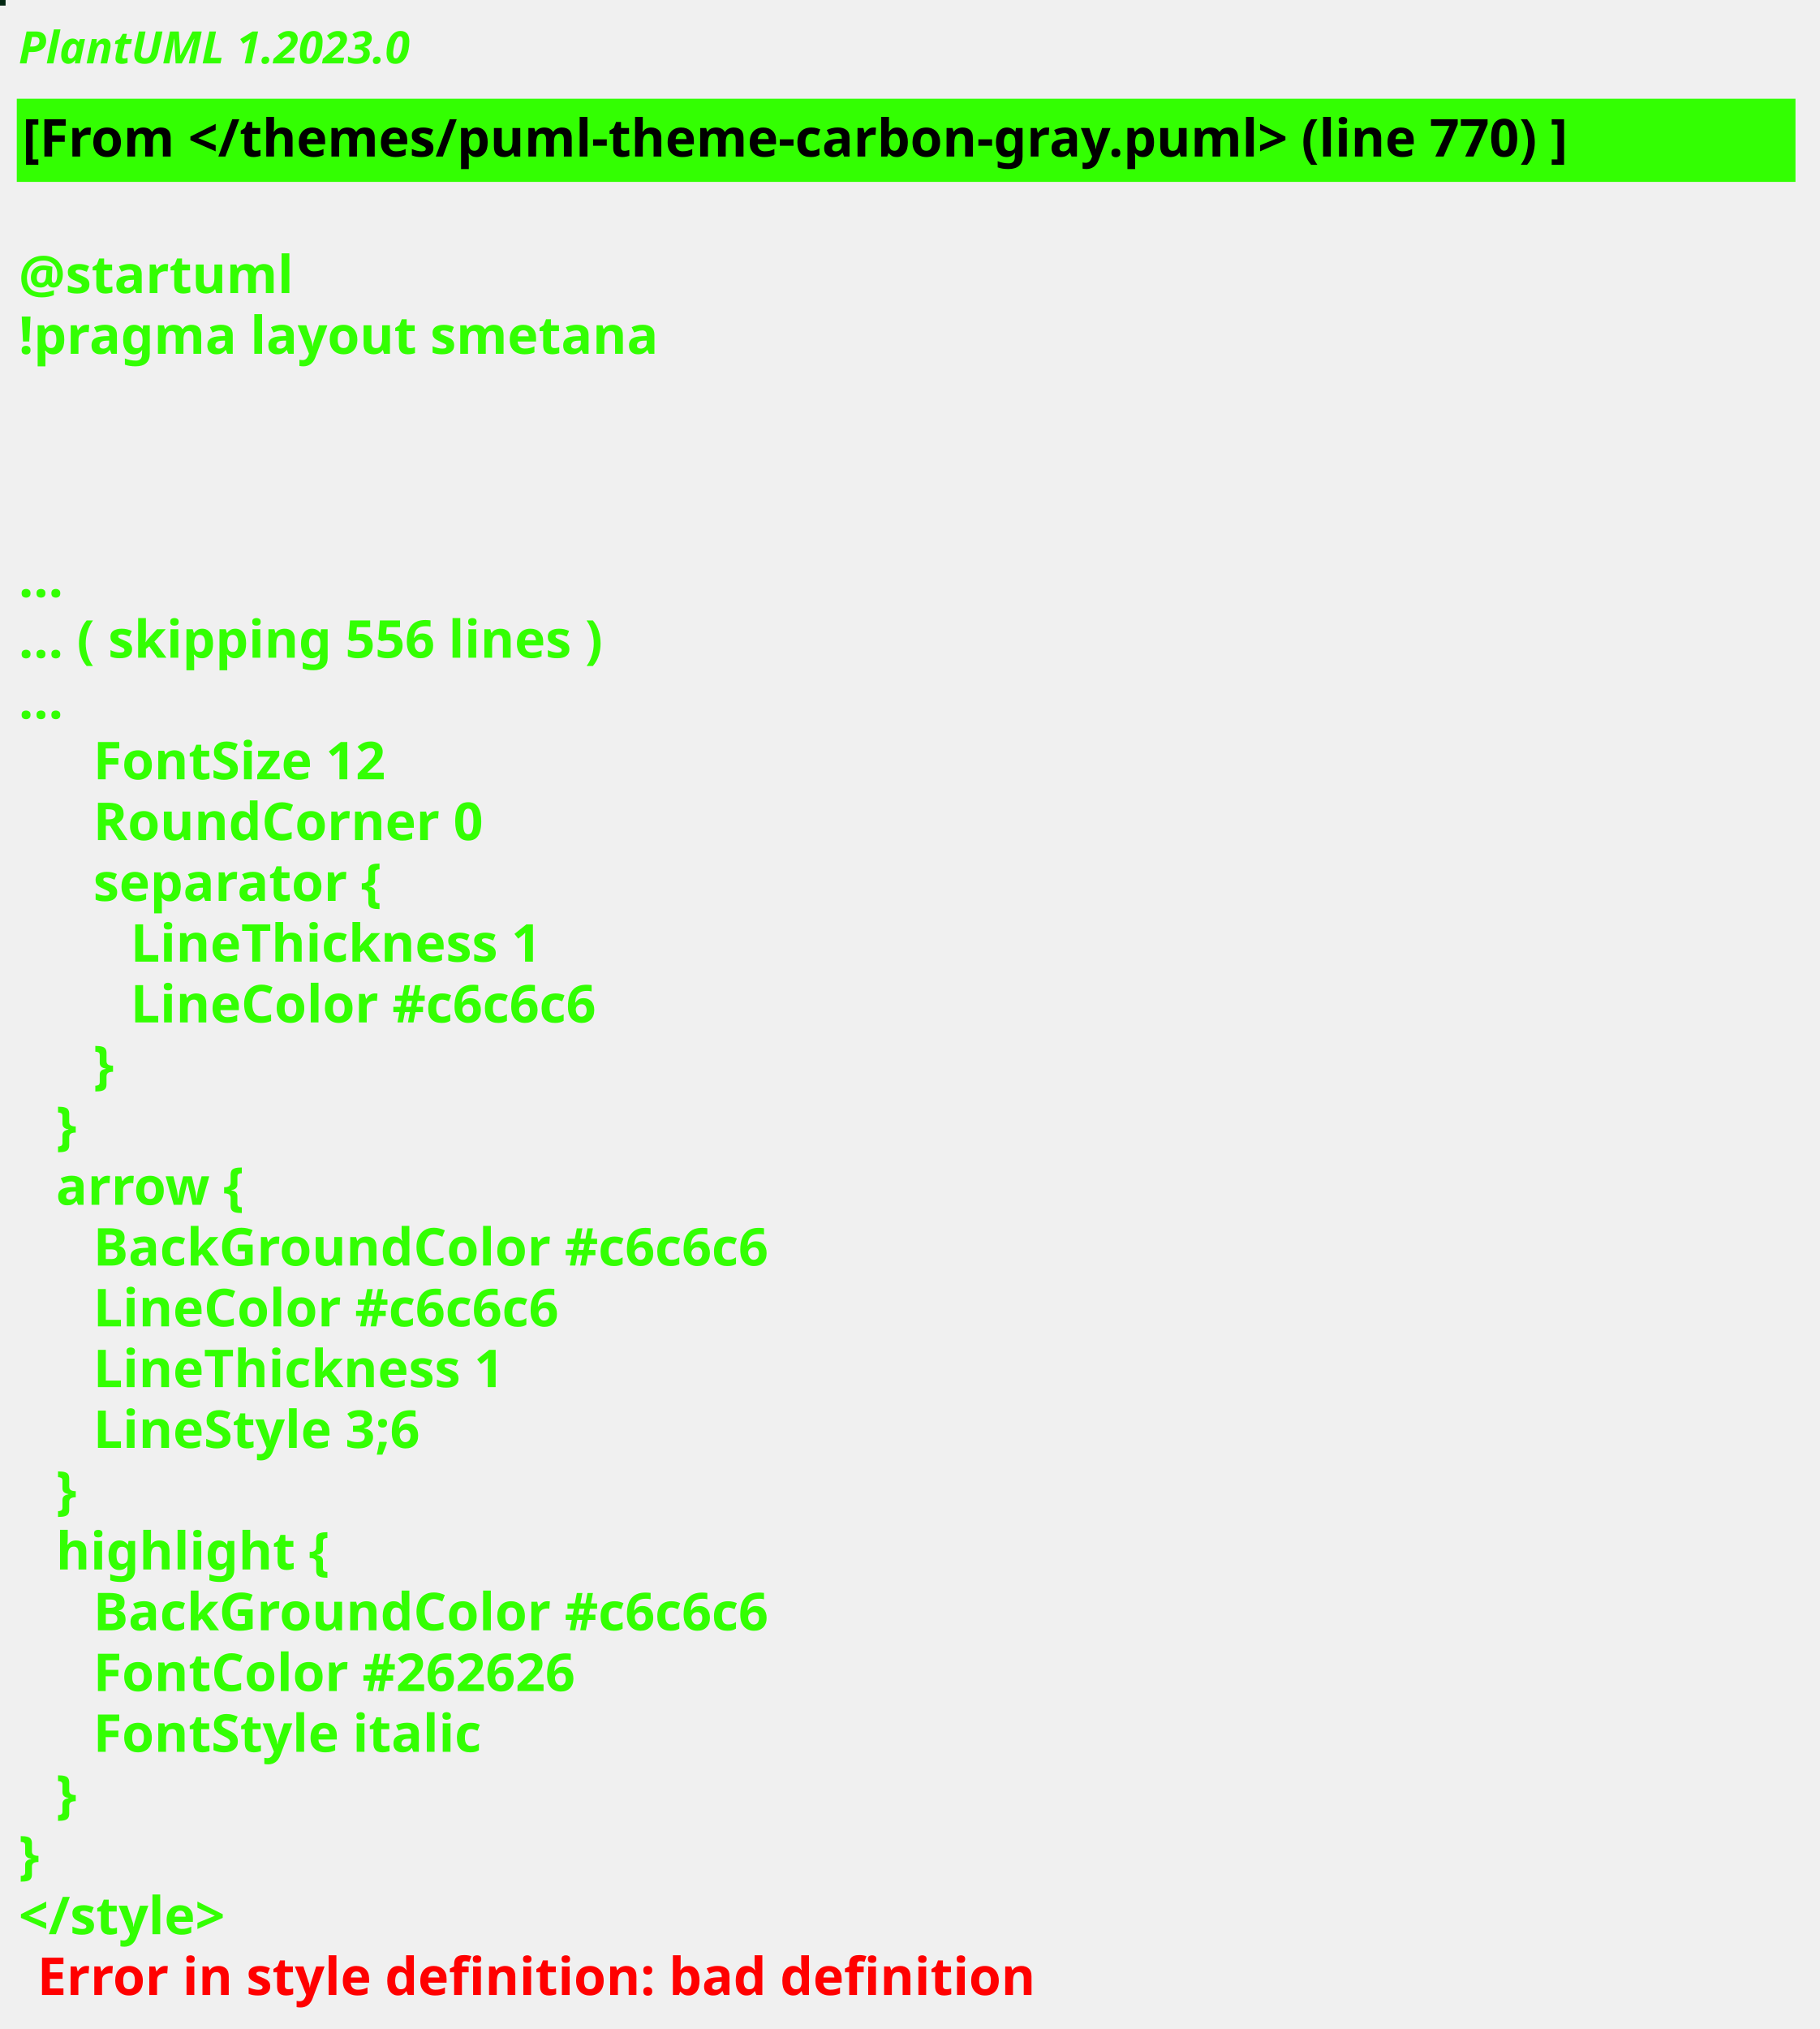
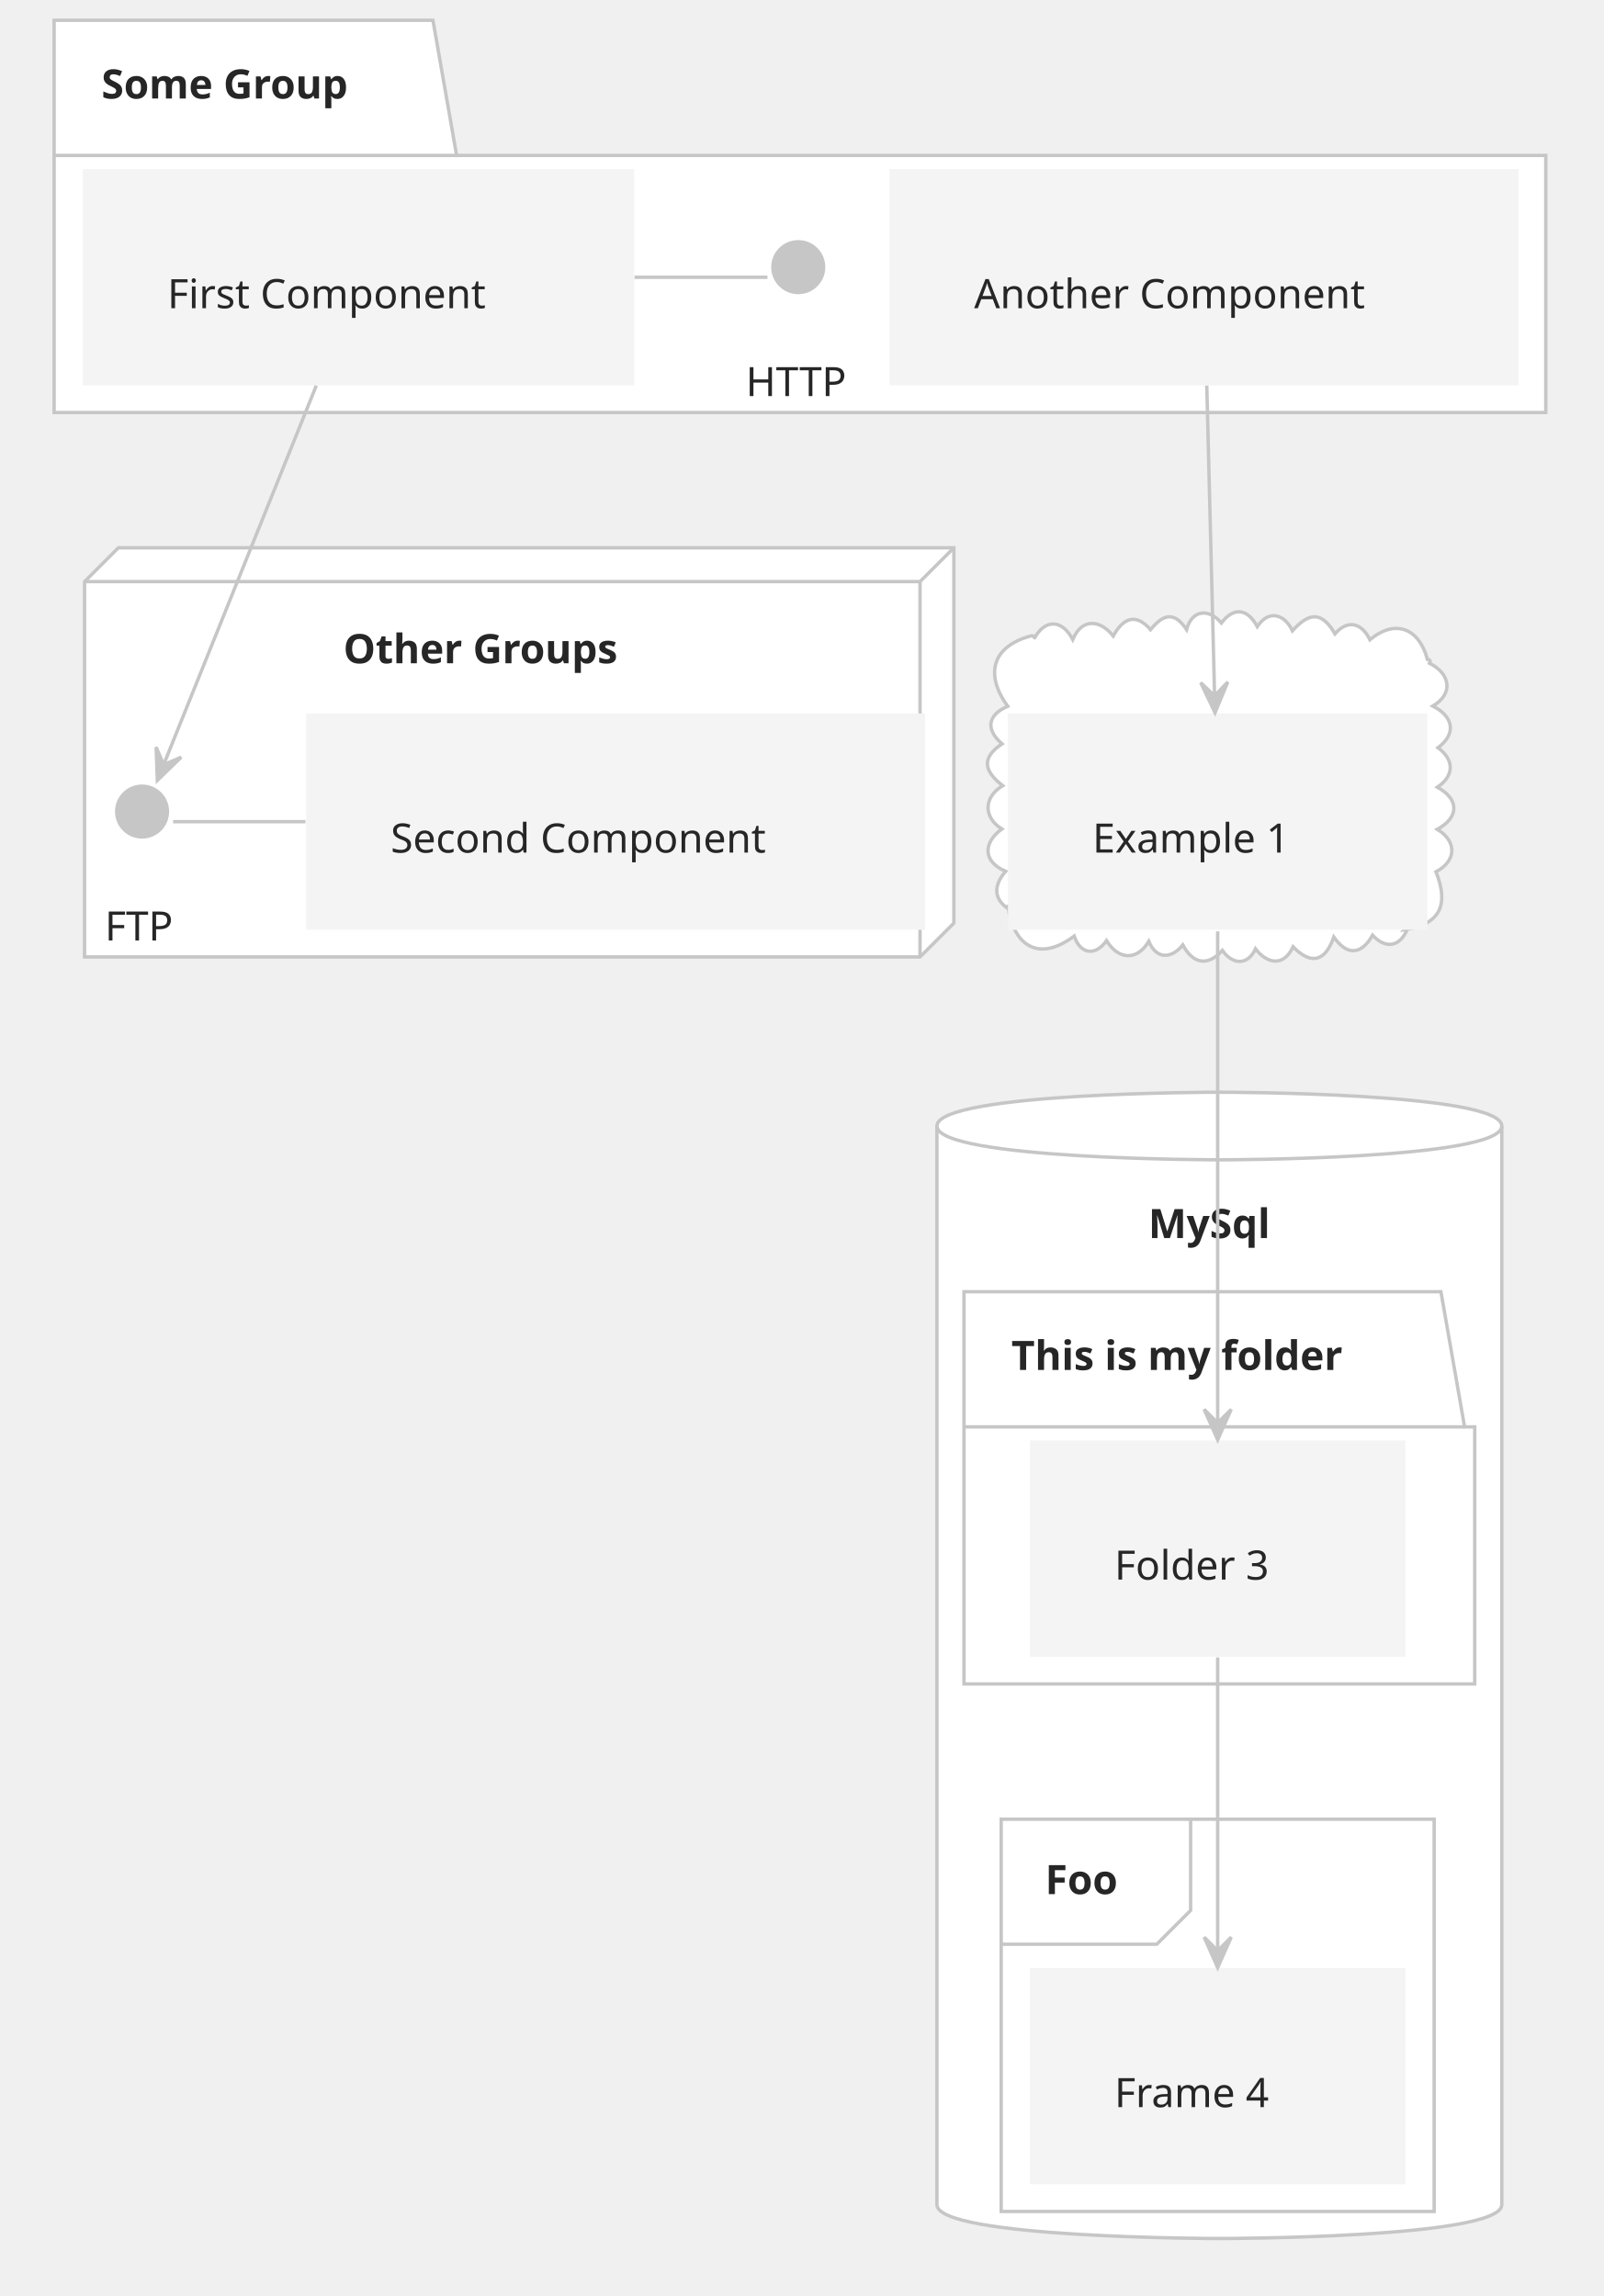
- <svg xmlns="http://www.w3.org/2000/svg" contentStyleType="text/css" height="544px" preserveAspectRatio="none" style="width:488px;height:544px;background:#000000;" version="1.1" viewBox="0 0 488 544" width="488px" zoomAndPan="magnify">
+ <svg xmlns="http://www.w3.org/2000/svg" contentStyleType="text/css" height="679px" preserveAspectRatio="none" style="width:474px;height:679px;" version="1.1" viewBox="0 0 474 679" width="474px" zoomAndPan="magnify">
  <defs />
  <g>
-     <rect fill="#032712" height="1" style="stroke:#032712;stroke-width:1.0;" width="1" x="0" y="0" />
-     <text fill="#33FF02" font-family="sans-serif" font-size="12" font-style="italic" font-weight="bold" lengthAdjust="spacing" textLength="127" x="5" y="17">PlantUML 1.2023.0</text>
-     <rect fill="#33FF02" height="21.297" style="stroke:#33FF02;stroke-width:1.0;" width="476" x="5" y="26.969" />
-     <text fill="#000000" font-family="sans-serif" font-size="14" font-weight="bold" lengthAdjust="spacing" textLength="474" x="6" y="41.969">[From &lt;/themes/puml-theme-carbon-gray.puml&gt; (line 770) ]</text>
-     <text fill="#33FF02" font-family="sans-serif" font-size="14" font-weight="bold" lengthAdjust="spacing" textLength="5" x="5" y="62.266"> </text>
-     <text fill="#33FF02" font-family="sans-serif" font-size="14" font-weight="bold" lengthAdjust="spacing" textLength="79" x="5" y="78.562">@startuml</text>
-     <text fill="#33FF02" font-family="sans-serif" font-size="14" font-weight="bold" lengthAdjust="spacing" textLength="190" x="5" y="94.859">!pragma layout smetana</text>
-     <text fill="#33FF02" font-family="sans-serif" font-size="14" font-weight="bold" lengthAdjust="spacing" textLength="5" x="5" y="111.156"> </text>
-     <text fill="#33FF02" font-family="sans-serif" font-size="14" font-weight="bold" lengthAdjust="spacing" textLength="5" x="5" y="127.453"> </text>
-     <text fill="#33FF02" font-family="sans-serif" font-size="14" font-weight="bold" lengthAdjust="spacing" textLength="5" x="5" y="143.75"> </text>
-     <text fill="#33FF02" font-family="sans-serif" font-size="14" font-weight="bold" lengthAdjust="spacing" textLength="15" x="5" y="160.047">...</text>
-     <text fill="#33FF02" font-family="sans-serif" font-size="14" font-weight="bold" lengthAdjust="spacing" textLength="185" x="5" y="176.344">... ( skipping 556 lines )</text>
-     <text fill="#33FF02" font-family="sans-serif" font-size="14" font-weight="bold" lengthAdjust="spacing" textLength="15" x="5" y="192.641">...</text>
-     <text fill="#33FF02" font-family="sans-serif" font-size="14" font-weight="bold" lengthAdjust="spacing" textLength="93" x="25" y="208.938">FontSize 12</text>
-     <text fill="#33FF02" font-family="sans-serif" font-size="14" font-weight="bold" lengthAdjust="spacing" textLength="120" x="25" y="225.234">RoundCorner 0</text>
-     <text fill="#33FF02" font-family="sans-serif" font-size="14" font-weight="bold" lengthAdjust="spacing" textLength="92" x="25" y="241.531">separator {</text>
-     <text fill="#33FF02" font-family="sans-serif" font-size="14" font-weight="bold" lengthAdjust="spacing" textLength="128" x="35" y="257.828">LineThickness 1</text>
-     <text fill="#33FF02" font-family="sans-serif" font-size="14" font-weight="bold" lengthAdjust="spacing" textLength="149" x="35" y="274.125">LineColor #c6c6c6</text>
-     <text fill="#33FF02" font-family="sans-serif" font-size="14" font-weight="bold" lengthAdjust="spacing" textLength="10" x="25" y="290.422">}</text>
-     <text fill="#33FF02" font-family="sans-serif" font-size="14" font-weight="bold" lengthAdjust="spacing" textLength="10" x="15" y="306.719">}</text>
-     <text fill="#33FF02" font-family="sans-serif" font-size="14" font-weight="bold" lengthAdjust="spacing" textLength="62" x="15" y="323.016">arrow {</text>
-     <text fill="#33FF02" font-family="sans-serif" font-size="14" font-weight="bold" lengthAdjust="spacing" textLength="212" x="25" y="339.312">BackGroundColor #c6c6c6</text>
-     <text fill="#33FF02" font-family="sans-serif" font-size="14" font-weight="bold" lengthAdjust="spacing" textLength="149" x="25" y="355.609">LineColor #c6c6c6</text>
-     <text fill="#33FF02" font-family="sans-serif" font-size="14" font-weight="bold" lengthAdjust="spacing" textLength="128" x="25" y="371.906">LineThickness 1</text>
-     <text fill="#33FF02" font-family="sans-serif" font-size="14" font-weight="bold" lengthAdjust="spacing" textLength="103" x="25" y="388.203">LineStyle 3;6</text>
-     <text fill="#33FF02" font-family="sans-serif" font-size="14" font-weight="bold" lengthAdjust="spacing" textLength="10" x="15" y="404.5">}</text>
-     <text fill="#33FF02" font-family="sans-serif" font-size="14" font-weight="bold" lengthAdjust="spacing" textLength="83" x="15" y="420.797">highlight {</text>
-     <text fill="#33FF02" font-family="sans-serif" font-size="14" font-weight="bold" lengthAdjust="spacing" textLength="212" x="25" y="437.094">BackGroundColor #c6c6c6</text>
-     <text fill="#33FF02" font-family="sans-serif" font-size="14" font-weight="bold" lengthAdjust="spacing" textLength="154" x="25" y="453.391">FontColor #262626</text>
-     <text fill="#33FF02" font-family="sans-serif" font-size="14" font-weight="bold" lengthAdjust="spacing" textLength="115" x="25" y="469.688">FontStyle italic</text>
-     <text fill="#33FF02" font-family="sans-serif" font-size="14" font-weight="bold" lengthAdjust="spacing" textLength="10" x="15" y="485.984">}</text>
-     <text fill="#33FF02" font-family="sans-serif" font-size="14" font-weight="bold" lengthAdjust="spacing" textLength="10" x="5" y="502.281">}</text>
-     <text fill="#33FF02" font-family="sans-serif" font-size="14" font-weight="bold" lengthAdjust="spacing" text-decoration="wavy underline" textLength="67" x="5" y="518.578">&lt;/style&gt;</text>
-     <text fill="#FF0000" font-family="sans-serif" font-size="14" font-weight="bold" lengthAdjust="spacing" textLength="300" x="10" y="534.875">Error in style definition: bad definition</text>
+     <g id="cluster_Some Group">
+       <polygon fill="#FFFFFF" points="16,6,128,6,135,45.969,457,45.969,457,122,16,122,16,6" style="stroke:#C6C6C6;stroke-width:1.0;" />
+       <line style="stroke:#C6C6C6;stroke-width:1.0;" x1="16" x2="135" y1="45.969" y2="45.969" />
+       <text fill="#262626" font-family="&quot;IBM Plex Sans, Noto Sans, Verdana&quot;" font-size="12" font-weight="bold" lengthAdjust="spacing" textLength="86" x="30" y="29.139">Some Group</text>
+     </g>
+     <g id="cluster_Other Groups">
+       <polygon fill="#FFFFFF" points="25,172,35,162,282,162,282,273,272,283,25,283,25,172" style="stroke:#C6C6C6;stroke-width:1.0;" />
+       <line style="stroke:#C6C6C6;stroke-width:1.0;" x1="272" x2="282" y1="172" y2="162" />
+       <line style="stroke:#C6C6C6;stroke-width:1.0;" x1="25" x2="272" y1="172" y2="172" />
+       <line style="stroke:#C6C6C6;stroke-width:1.0;" x1="272" x2="272" y1="172" y2="283" />
+       <text fill="#262626" font-family="&quot;IBM Plex Sans, Noto Sans, Verdana&quot;" font-size="12" font-weight="bold" lengthAdjust="spacing" textLength="96" x="101.5" y="196.139">Other Groups</text>
+     </g>
+     <g id="cluster_##12">
+       <path d="M305.691,188.97 C308.943,182.849 314.056,183.209 317.154,189.118 C319.94,182.571 325.368,183.337 329.117,188.099 C331.895,183.036 335.611,180.974 340.155,186.207 C343.873,181.707 347.068,180.596 350.807,186.186 C352.41,180.183 357.512,179.919 361.078,184.232 C364.907,179.256 368.91,180.114 371.715,185.303 C375.207,180.051 379.824,181.736 382.105,186.552 C386.894,181.171 390.748,180.602 394.665,187.448 C398.592,182.957 402.673,184.355 405.014,189.205 C412.649,182.811 419.623,185.983 422,195 C422.796,195.061 422.972,195.459 422.634,196.147 C428.51,199.05 430.048,204.951 423.609,208.804 C429.426,211.732 430.91,216.764 425.135,221.128 C429.978,224.743 430.017,229.339 424.953,232.801 C431.473,236.371 431.432,241.712 424.931,245.26 C430.82,248.843 430.631,254.608 424.536,257.813 C428.427,267.622 425.877,273.385 415,275 C415.297,274.605 415.722,274.621 415.981,275.046 C413.622,280.2 409.524,280.585 405.792,276.573 C402.429,282.511 398.214,282.651 394.325,277.098 C391.896,284.177 387.781,285.638 382.289,279.995 C379.484,286.068 374.564,284.994 371.182,280.607 C368.752,285.795 364.248,285.182 361.389,281.06 C356.972,285.996 352.651,284.972 349.688,279.437 C346.437,283.533 341.89,283.877 339.639,278.388 C336.015,284.36 330.574,283.767 327.14,278.182 C323.896,282.832 319.388,282.276 317.582,276.822 C307.104,284.693 299.638,279.749 298,268 C299.273,267.636 300.443,268.397 300.037,269.866 C294.222,267.09 292.898,262.743 297.314,257.68 C290.461,254.761 290.652,249.193 296.19,245.162 C290.564,241.608 290.866,235.684 296.444,232.351 C291.138,228.198 289.804,224.324 296.243,219.98 C291.337,215.736 291.918,211.467 297.916,208.864 C291.099,199.435 293.2,191.108 305,188 C305.635,188.04 305.856,188.36 305.691,188.97 " fill="#FFFFFF" style="stroke:#C6C6C6;stroke-width:1.0;" />
+     </g>
+     <g id="cluster_MySql">
+       <path d="M277,333 C277,323 360.5,323 360.5,323 C360.5,323 444,323 444,333 L444,652 C444,662 360.5,662 360.5,662 C360.5,662 277,662 277,652 L277,333 " fill="#FFFFFF" style="stroke:#C6C6C6;stroke-width:1.0;" />
+       <path d="M277,333 C277,343 360.5,343 360.5,343 C360.5,343 444,343 444,333 " fill="none" style="stroke:#C6C6C6;stroke-width:1.0;" />
+       <text fill="#262626" font-family="&quot;IBM Plex Sans, Noto Sans, Verdana&quot;" font-size="12" font-weight="bold" lengthAdjust="spacing" textLength="42" x="339.5" y="366.139">MySql</text>
+     </g>
+     <g id="cluster_This is my folder">
+       <polygon fill="#FFFFFF" points="285,382,426,382,433,421.969,436,421.969,436,498,285,498,285,382" style="stroke:#C6C6C6;stroke-width:1.0;" />
+       <line style="stroke:#C6C6C6;stroke-width:1.0;" x1="285" x2="433" y1="421.969" y2="421.969" />
+       <text fill="#262626" font-family="&quot;IBM Plex Sans, Noto Sans, Verdana&quot;" font-size="12" font-weight="bold" lengthAdjust="spacing" textLength="115" x="299" y="405.139">This is my folder</text>
+     </g>
+     <g id="cluster_Foo">
+       <rect fill="#FFFFFF" height="116" style="stroke:#C6C6C6;stroke-width:1.0;" width="128" x="296" y="538" />
+       <path d="M352,538 L352,564.969 L342,574.969 L296,574.969 " fill="none" style="stroke:#C6C6C6;stroke-width:1.0;" />
+       <text fill="#262626" font-family="&quot;IBM Plex Sans, Noto Sans, Verdana&quot;" font-size="12" font-weight="bold" lengthAdjust="spacing" textLength="26" x="309" y="560.139">Foo</text>
+     </g>
+     <g id="elem_HTTP">
+       <ellipse cx="236" cy="79" fill="#C6C6C6" rx="8" ry="8" style="stroke:#C6C6C6;stroke-width:0.0;" />
+       <text fill="#262626" font-family="&quot;IBM Plex Sans, Noto Sans, Verdana&quot;" font-size="12" lengthAdjust="spacing" textLength="31" x="220.5" y="117.139">HTTP</text>
+     </g>
+     <g id="elem_First Component">
+       <rect fill="#F4F4F4" height="63.969" style="stroke:#C6C6C6;stroke-width:0.0;" width="163" x="24.5" y="50" />
+       <rect fill="#F4F4F4" height="10" style="stroke:#C6C6C6;stroke-width:0.0;" width="15" x="167.5" y="55" />
+       <rect fill="#F4F4F4" height="2" style="stroke:#C6C6C6;stroke-width:0.0;" width="4" x="165.5" y="57" />
+       <rect fill="#F4F4F4" height="2" style="stroke:#C6C6C6;stroke-width:0.0;" width="4" x="165.5" y="61" />
+       <text fill="#262626" font-family="&quot;IBM Plex Sans, Noto Sans, Verdana&quot;" font-size="12" lengthAdjust="spacing" textLength="103" x="49.5" y="91.139">First Component</text>
+     </g>
+     <g id="elem_Another Component">
+       <rect fill="#F4F4F4" height="63.969" style="stroke:#C6C6C6;stroke-width:0.0;" width="186" x="263" y="50" />
+       <rect fill="#F4F4F4" height="10" style="stroke:#C6C6C6;stroke-width:0.0;" width="15" x="429" y="55" />
+       <rect fill="#F4F4F4" height="2" style="stroke:#C6C6C6;stroke-width:0.0;" width="4" x="427" y="57" />
+       <rect fill="#F4F4F4" height="2" style="stroke:#C6C6C6;stroke-width:0.0;" width="4" x="427" y="61" />
+       <text fill="#262626" font-family="&quot;IBM Plex Sans, Noto Sans, Verdana&quot;" font-size="12" lengthAdjust="spacing" textLength="126" x="288" y="91.139">Another Component</text>
+     </g>
+     <g id="elem_FTP">
+       <ellipse cx="42" cy="240" fill="#C6C6C6" rx="8" ry="8" style="stroke:#C6C6C6;stroke-width:0.0;" />
+       <text fill="#262626" font-family="&quot;IBM Plex Sans, Noto Sans, Verdana&quot;" font-size="12" lengthAdjust="spacing" textLength="22" x="31" y="278.139">FTP</text>
+     </g>
+     <g id="elem_Second Component">
+       <rect fill="#F4F4F4" height="63.969" style="stroke:#C6C6C6;stroke-width:0.0;" width="183" x="90.5" y="211" />
+       <rect fill="#F4F4F4" height="10" style="stroke:#C6C6C6;stroke-width:0.0;" width="15" x="253.5" y="216" />
+       <rect fill="#F4F4F4" height="2" style="stroke:#C6C6C6;stroke-width:0.0;" width="4" x="251.5" y="218" />
+       <rect fill="#F4F4F4" height="2" style="stroke:#C6C6C6;stroke-width:0.0;" width="4" x="251.5" y="222" />
+       <text fill="#262626" font-family="&quot;IBM Plex Sans, Noto Sans, Verdana&quot;" font-size="12" lengthAdjust="spacing" textLength="123" x="115.5" y="252.139">Second Component</text>
+     </g>
+     <g id="elem_Example 1">
+       <rect fill="#F4F4F4" height="63.969" style="stroke:#C6C6C6;stroke-width:0.0;" width="124" x="298" y="211" />
+       <rect fill="#F4F4F4" height="10" style="stroke:#C6C6C6;stroke-width:0.0;" width="15" x="402" y="216" />
+       <rect fill="#F4F4F4" height="2" style="stroke:#C6C6C6;stroke-width:0.0;" width="4" x="400" y="218" />
+       <rect fill="#F4F4F4" height="2" style="stroke:#C6C6C6;stroke-width:0.0;" width="4" x="400" y="222" />
+       <text fill="#262626" font-family="&quot;IBM Plex Sans, Noto Sans, Verdana&quot;" font-size="12" lengthAdjust="spacing" textLength="64" x="323" y="252.139">Example 1</text>
+     </g>
+     <g id="elem_Folder 3">
+       <rect fill="#F4F4F4" height="63.969" style="stroke:#C6C6C6;stroke-width:0.0;" width="111" x="304.5" y="426" />
+       <rect fill="#F4F4F4" height="10" style="stroke:#C6C6C6;stroke-width:0.0;" width="15" x="395.5" y="431" />
+       <rect fill="#F4F4F4" height="2" style="stroke:#C6C6C6;stroke-width:0.0;" width="4" x="393.5" y="433" />
+       <rect fill="#F4F4F4" height="2" style="stroke:#C6C6C6;stroke-width:0.0;" width="4" x="393.5" y="437" />
+       <text fill="#262626" font-family="&quot;IBM Plex Sans, Noto Sans, Verdana&quot;" font-size="12" lengthAdjust="spacing" textLength="51" x="329.5" y="467.139">Folder 3</text>
+     </g>
+     <g id="elem_Frame 4">
+       <rect fill="#F4F4F4" height="63.969" style="stroke:#C6C6C6;stroke-width:0.0;" width="111" x="304.5" y="582" />
+       <rect fill="#F4F4F4" height="10" style="stroke:#C6C6C6;stroke-width:0.0;" width="15" x="395.5" y="587" />
+       <rect fill="#F4F4F4" height="2" style="stroke:#C6C6C6;stroke-width:0.0;" width="4" x="393.5" y="589" />
+       <rect fill="#F4F4F4" height="2" style="stroke:#C6C6C6;stroke-width:0.0;" width="4" x="393.5" y="593" />
+       <text fill="#262626" font-family="&quot;IBM Plex Sans, Noto Sans, Verdana&quot;" font-size="12" lengthAdjust="spacing" textLength="51" x="329.5" y="623.139">Frame 4</text>
+     </g>
+     <path d="M226.897,82 C218.003,82 203.509,82 187.593,82 " fill="none" style="stroke:#C6C6C6;stroke-width:1.0;" />
+     <path d="M51.186,243 C60.007,243 74.323,243 90.315,243 " fill="none" style="stroke:#C6C6C6;stroke-width:1.0;" />
+     <path d="M93.508,114.034 C79.103,149.823 56.168,206.801 46.516,230.782 " fill="none" style="stroke:#C6C6C6;stroke-width:1.0;" />
+     <polygon fill="#C6C6C6" points="46.516,230.782,53.587,223.926,48.383,226.143,46.165,220.939,46.516,230.782" style="stroke:#C6C6C6;stroke-width:1.0;" />
+     <path d="M356.781,114.034 C357.483,141.96 358.51,182.788 359.214,210.773 " fill="none" style="stroke:#C6C6C6;stroke-width:1.0;" />
+     <polygon fill="#C6C6C6" points="359.214,210.773,362.987,201.675,359.089,205.774,354.989,201.876,359.214,210.773" style="stroke:#C6C6C6;stroke-width:1.0;" />
+     <path d="M360,275.429 C360,315.816 360,385.508 360,425.789 " fill="none" style="stroke:#C6C6C6;stroke-width:1.0;" />
+     <polygon fill="#C6C6C6" points="360,425.789,364,416.789,360,420.789,356,416.789,360,425.789" style="stroke:#C6C6C6;stroke-width:1.0;" />
+     <path d="M360,490.164 C360,516.883 360,555.177 360,581.882 " fill="none" style="stroke:#C6C6C6;stroke-width:1.0;" />
+     <polygon fill="#C6C6C6" points="360,581.882,364,572.882,360,576.882,356,572.882,360,581.882" style="stroke:#C6C6C6;stroke-width:1.0;" />
  </g>
</svg>
